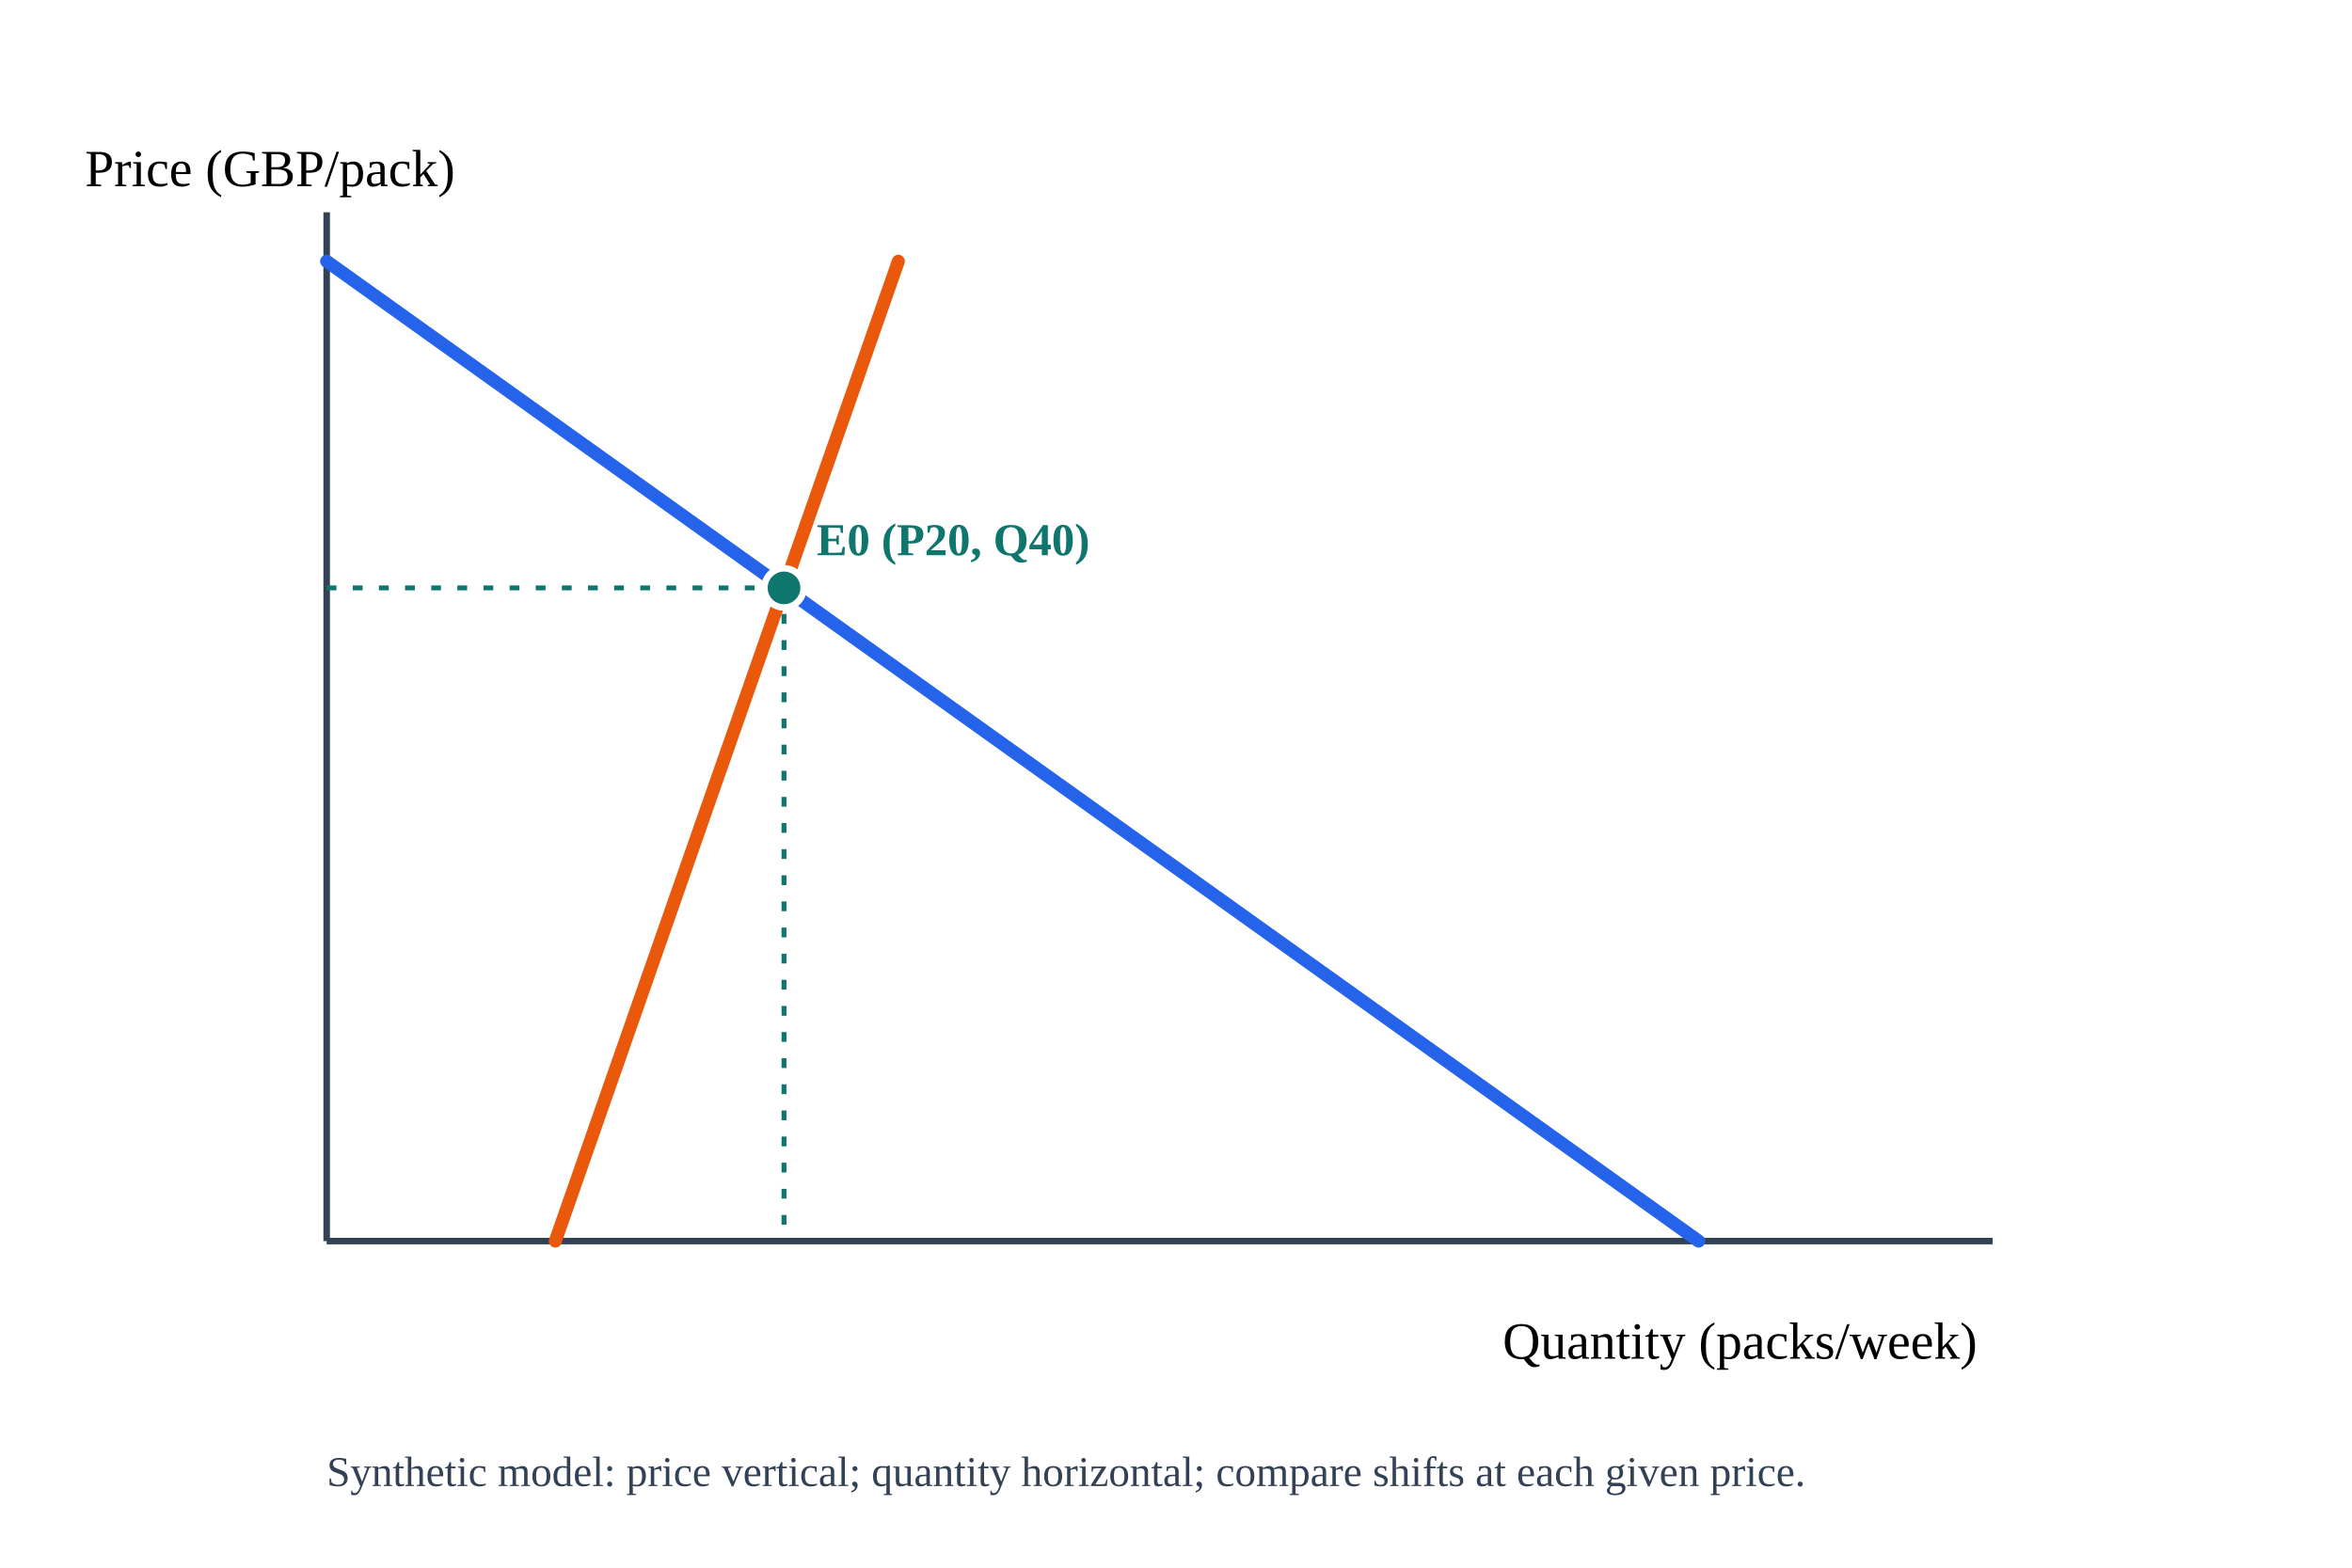
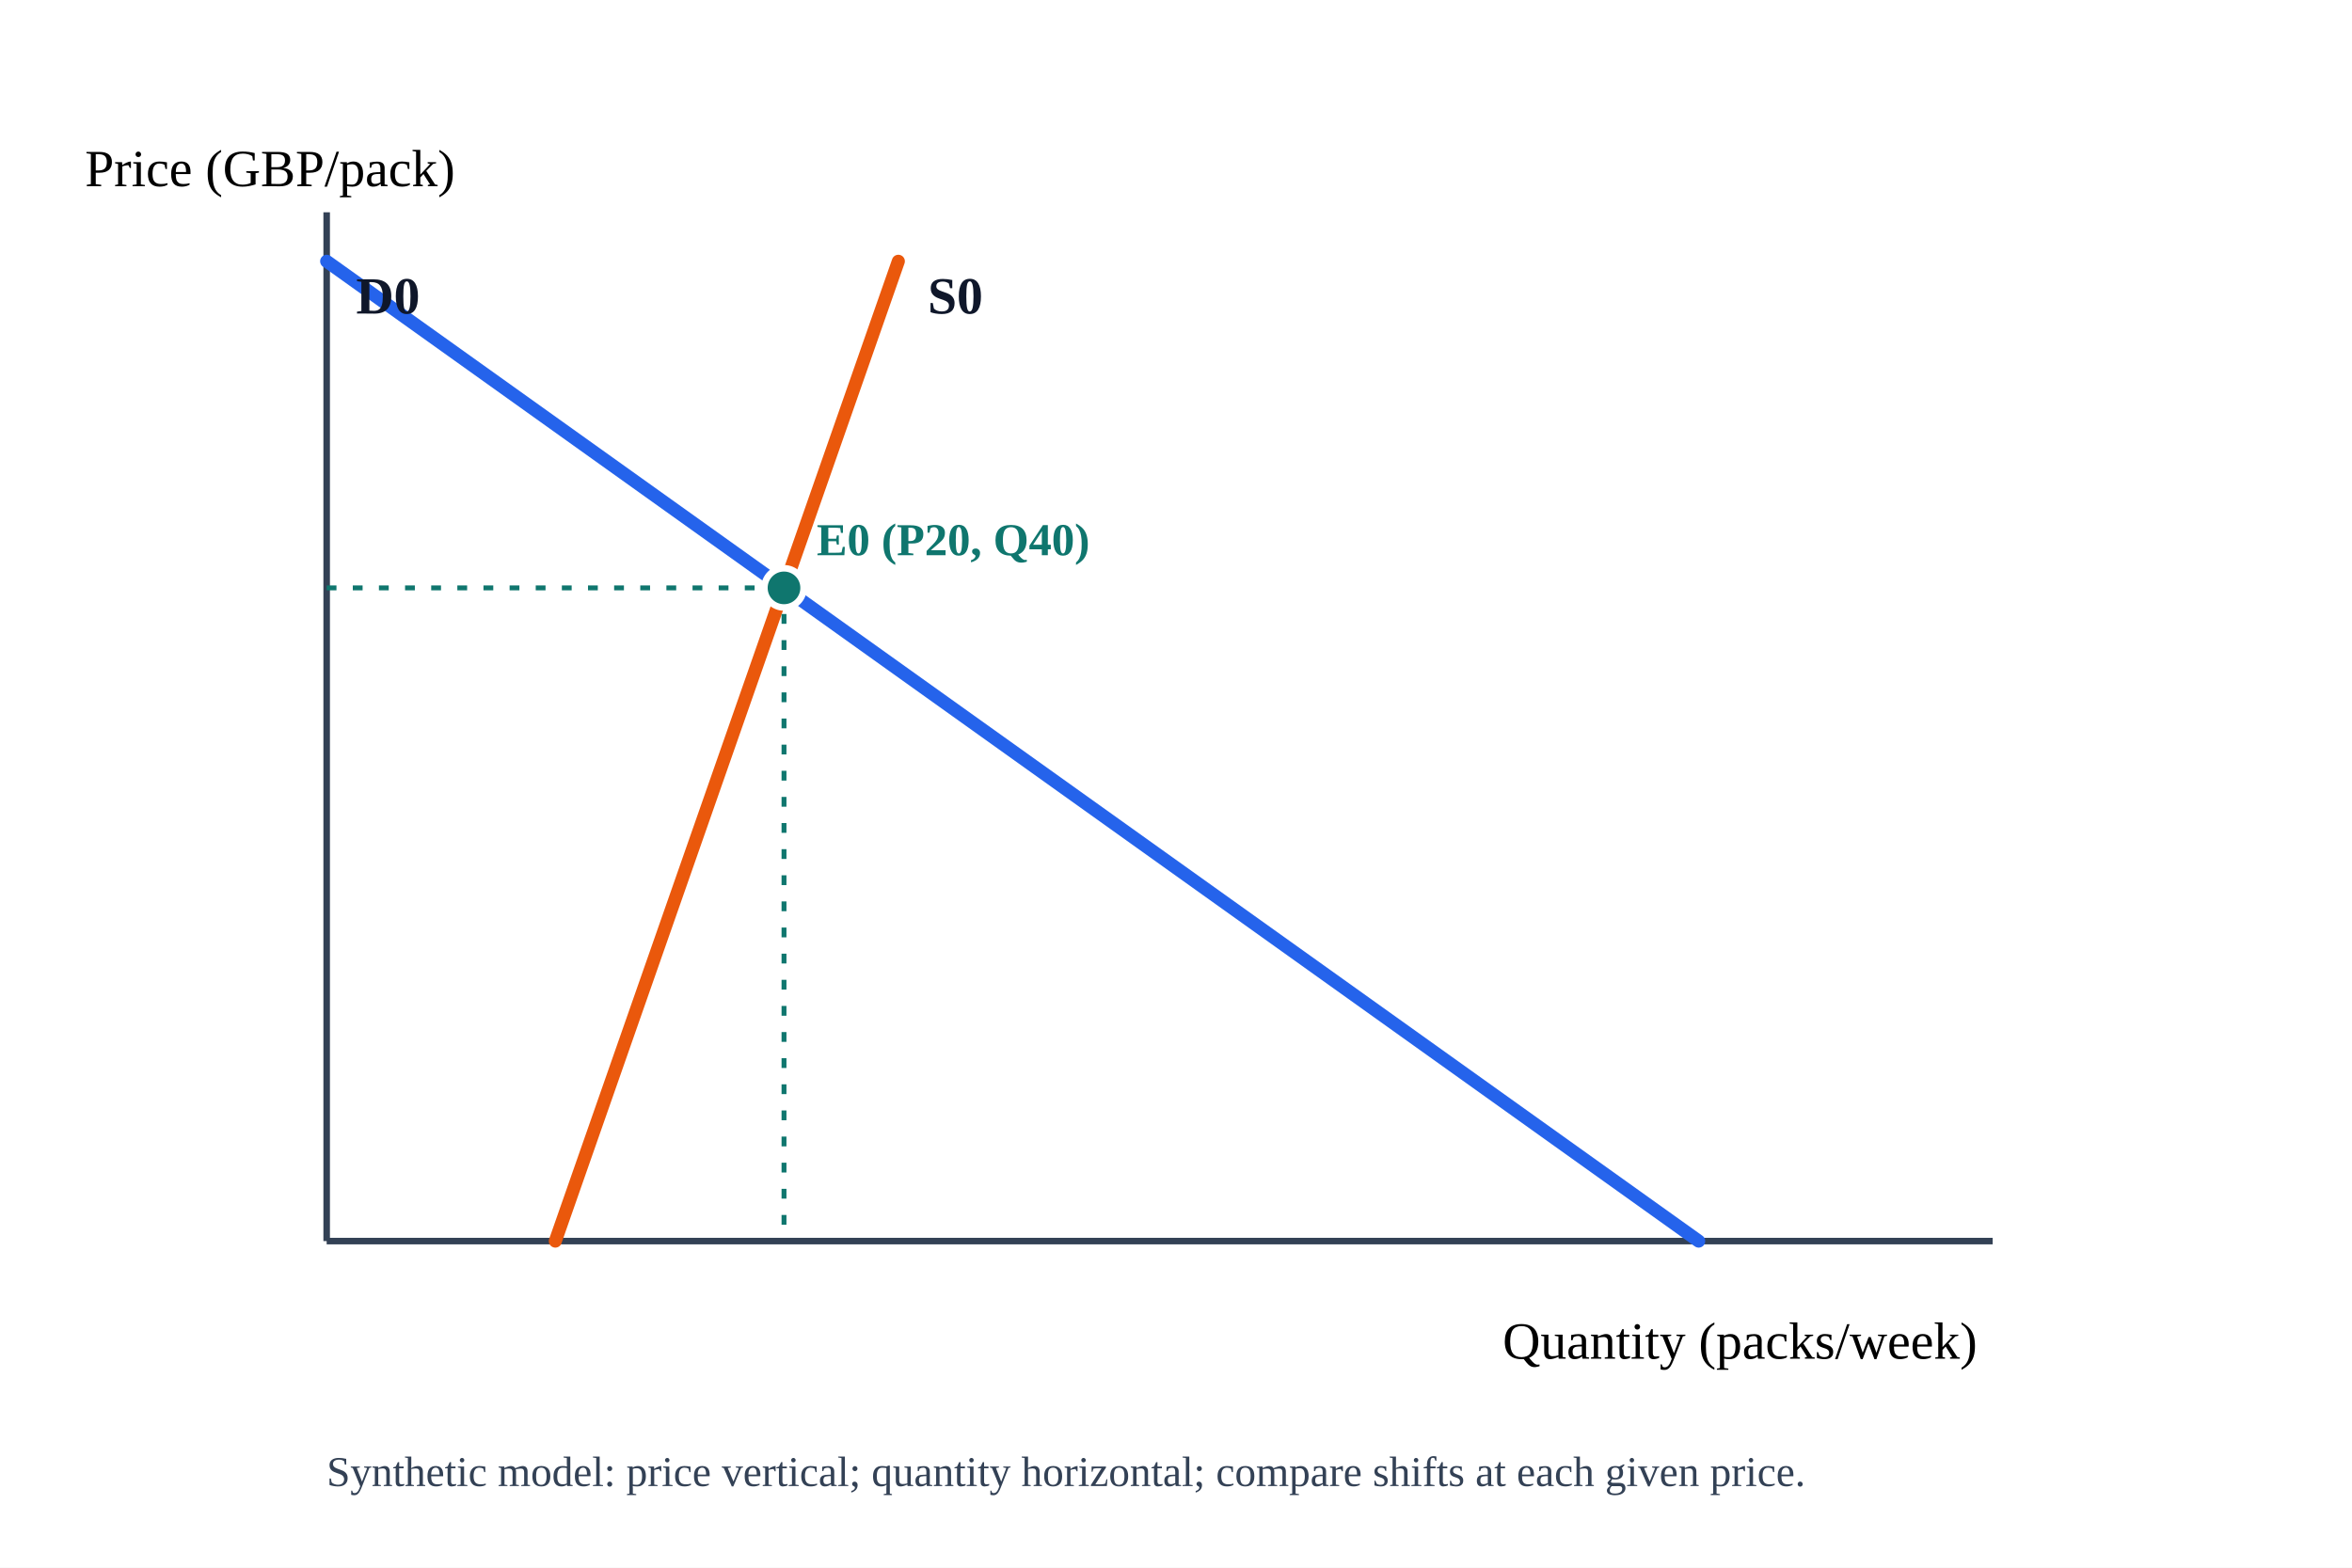
<svg xmlns="http://www.w3.org/2000/svg" width="720" height="480" viewBox="0 0 720 480" role="img" aria-labelledby="graph-title graph-desc">
  <rect width="720" height="480" fill="#fff" />
  <g stroke="#334155" stroke-width="2">
    <line data-axis="quantity" x1="100" y1="380" x2="610" y2="380" />
    <line data-axis="price" x1="100" y1="380" x2="100" y2="65" />
  </g>
  <text data-axis-label="price" x="26" y="57" font-size="16">Price (GBP/pack)</text>
  <text data-axis-label="quantity" x="460" y="416" font-size="16">Quantity (packs/week)</text>
  <g stroke-linecap="round" fill="none">
    <line data-curve="D0" x1="520" y1="380" x2="100" y2="80" stroke="#2563EB" stroke-width="4" />
-     <text data-curve-label="D0" x="109" y="96" font-size="16" font-weight="600">D0</text>
+     <text data-curve-label="D0" x="109" y="96" font-size="16" font-weight="600" fill="#0F172A">D0</text>
    <line data-curve="S0" x1="170" y1="380" x2="275" y2="80" stroke="#EA580C" stroke-width="4" />
-     <text data-curve-label="S0" x="284" y="96" font-size="16" font-weight="600">S0</text>
+     <text data-curve-label="S0" x="284" y="96" font-size="16" font-weight="600" fill="#0F172A">S0</text>
  </g>
  <g>
    <line data-guide="E0-p" x1="100" y1="180" x2="240" y2="180" stroke="#0F766E" stroke-width="1.5" stroke-dasharray="3 5" />
    <line data-guide="E0-q" x1="240" y1="180" x2="240" y2="380" stroke="#0F766E" stroke-width="1.5" stroke-dasharray="3 5" />
    <circle data-equilibrium="E0" cx="240" cy="180" r="6" fill="#0F766E" stroke="white" stroke-width="2" />
    <text data-point-label="E0" x="250" y="170" font-size="14" fill="#0F766E" font-weight="700">E0 (P20, Q40)</text>
  </g>
  <text x="100" y="455" font-size="13" fill="#334155">Synthetic model: price vertical; quantity horizontal; compare shifts at each given price.</text>
</svg>
